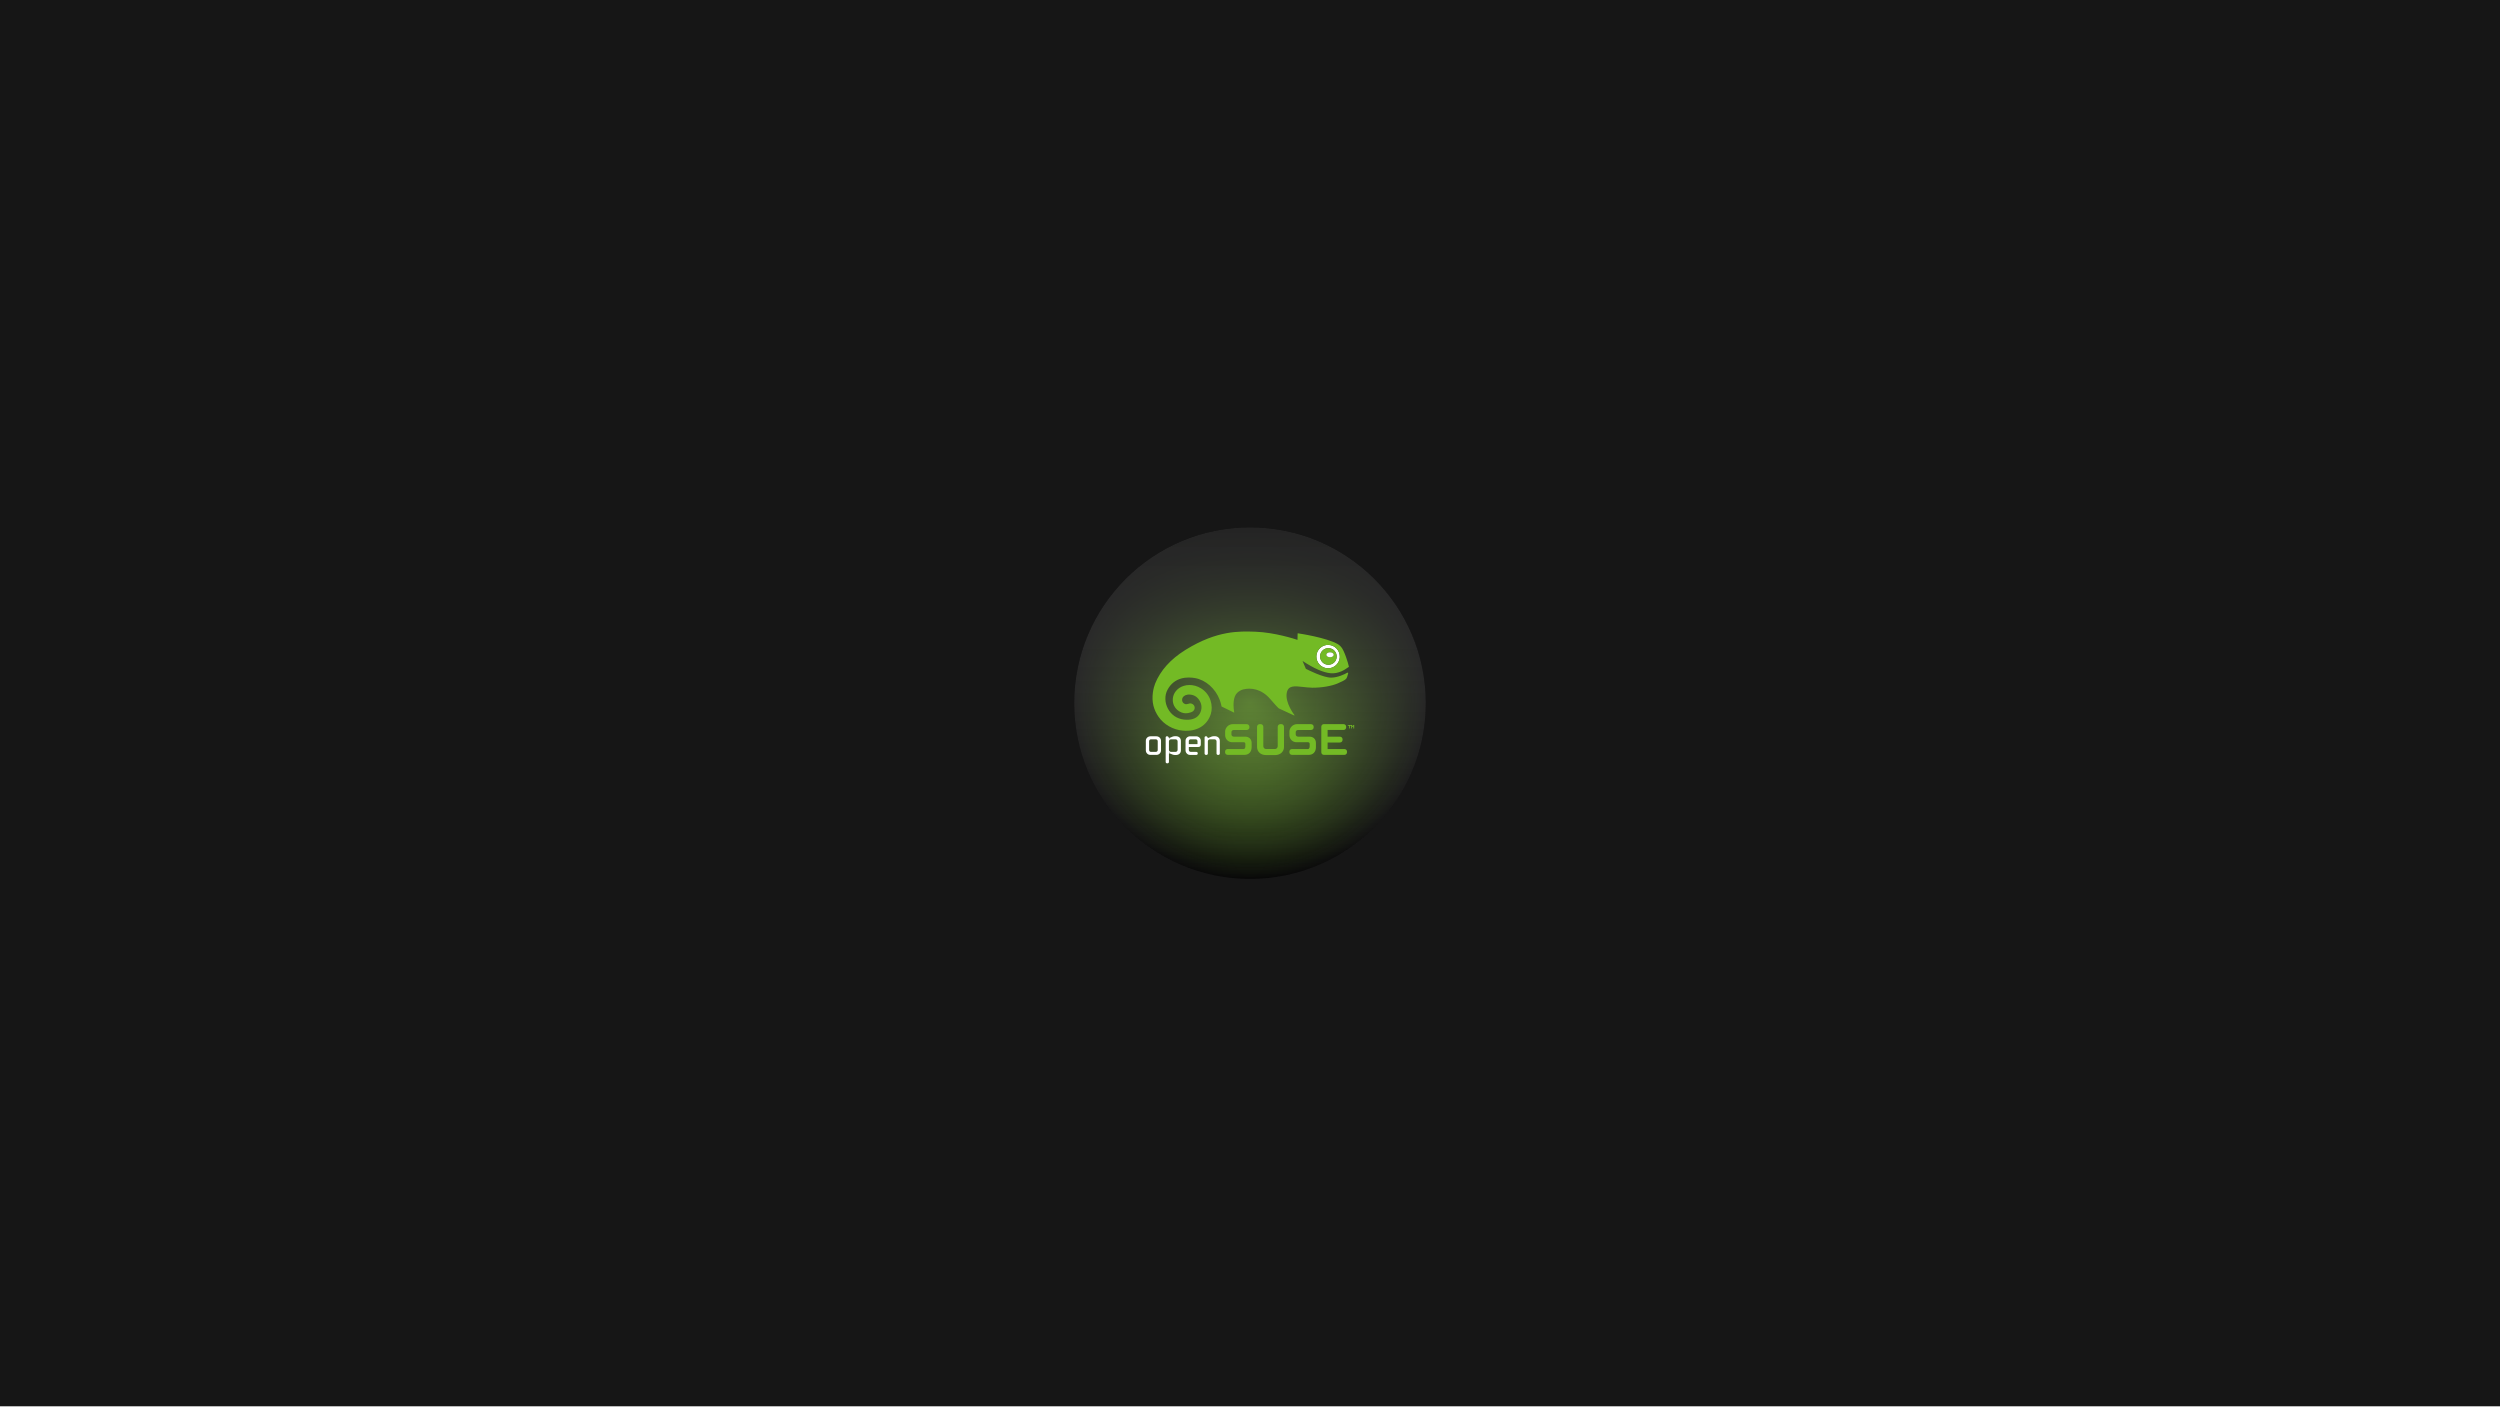
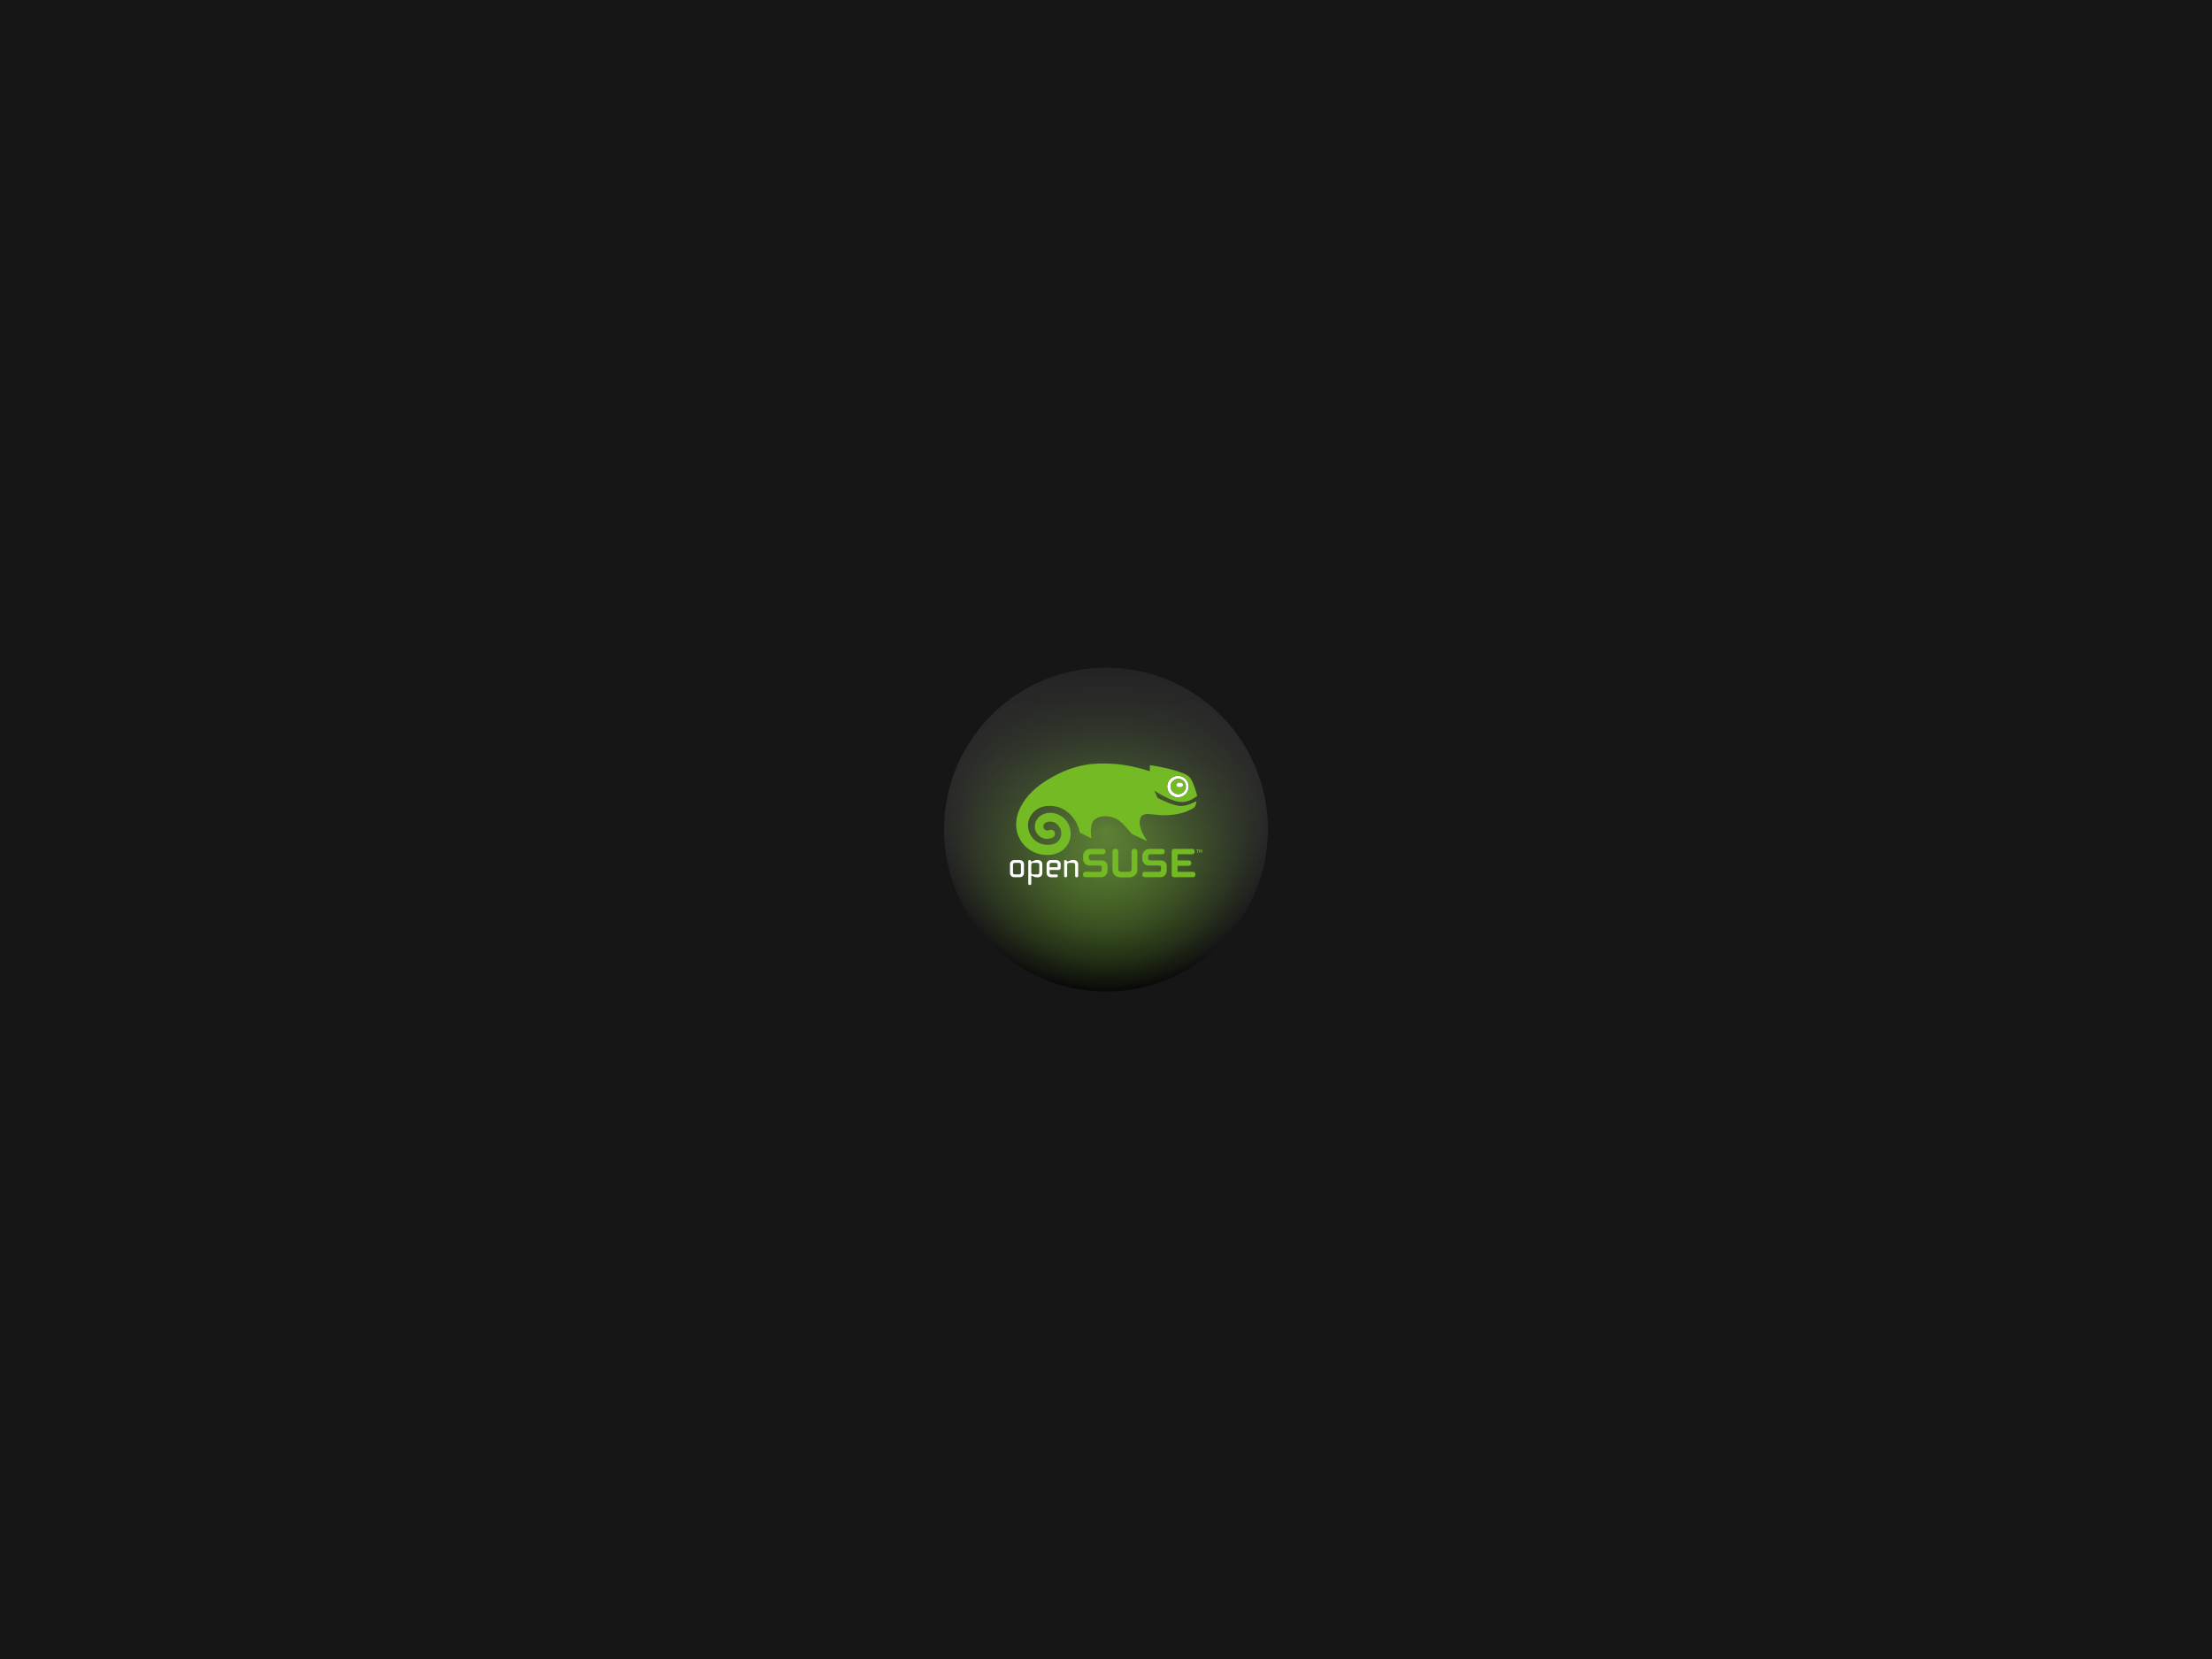
- <svg xmlns="http://www.w3.org/2000/svg" xmlns:ns1="http://www.openswatchbook.org/uri/2009/osb" xmlns:xlink="http://www.w3.org/1999/xlink" id="svg3004" version="1.1" width="1280" height="720" xml:space="preserve">
+ <svg xmlns="http://www.w3.org/2000/svg" xmlns:ns1="http://www.openswatchbook.org/uri/2009/osb" xmlns:xlink="http://www.w3.org/1999/xlink" id="svg3004" version="1.1" width="1024" height="768" xml:space="preserve">
  <defs id="defs3008">
    <linearGradient id="linearGradient4028">
      <stop style="stop-color:#73ba25;stop-opacity:1;" offset="0" id="stop4030" />
      <stop style="stop-color:#73ba25;stop-opacity:0;" offset="1" id="stop4032" />
    </linearGradient>
    <linearGradient id="linearGradient4164">
      <stop style="stop-color:#a80030;stop-opacity:1;" offset="0" id="stop4166" />
      <stop style="stop-color:#a80030;stop-opacity:0;" offset="1" id="stop4168" />
    </linearGradient>
    <linearGradient id="linearGradient5303">
      <stop style="stop-color:#f26711;stop-opacity:1;" offset="0" id="stop5305" />
      <stop style="stop-color:#f26711;stop-opacity:0;" offset="1" id="stop5307" />
    </linearGradient>
    <linearGradient id="linearGradient5267">
      <stop style="stop-color:#666666;stop-opacity:1;" offset="0" id="stop5269" />
      <stop style="stop-color:#666666;stop-opacity:0;" offset="1" id="stop5271" />
    </linearGradient>
    <linearGradient id="linearGradient5251" ns1:paint="solid">
      <stop style="stop-color:#666666;stop-opacity:1;" offset="0" id="stop5253" />
    </linearGradient>
    <linearGradient xlink:href="#linearGradient5267" id="linearGradient5273" x1="-395.365" y1="-212.642" x2="4.763" y2="-212.642" gradientUnits="userSpaceOnUse" />
    <radialGradient xlink:href="#linearGradient5303" id="radialGradient5325" cx="-163.148" cy="-366.263" fx="-163.148" fy="-366.263" r="144.094" gradientTransform="matrix(1,0,0,0.9338842,0,-24.21576)" gradientUnits="userSpaceOnUse" />
    <radialGradient xlink:href="#linearGradient4164" id="radialGradient4170" cx="1447.778" cy="-272.917" fx="1447.778" fy="-272.917" r="223.333" gradientTransform="matrix(1,0,0,0.9751244,0,-6.788974)" gradientUnits="userSpaceOnUse" />
    <radialGradient xlink:href="#linearGradient4164-9" id="radialGradient4170-9" cx="1447.778" cy="-272.917" fx="1447.778" fy="-272.917" r="223.333" gradientTransform="matrix(1,0,0,0.9751244,0,-6.788974)" gradientUnits="userSpaceOnUse" />
    <linearGradient id="linearGradient4164-9">
      <stop style="stop-color:#a80030;stop-opacity:1;" offset="0" id="stop4166-0" />
      <stop style="stop-color:#a80030;stop-opacity:0;" offset="1" id="stop4168-2" />
    </linearGradient>
    <radialGradient r="223.333" fy="-272.917" fx="1447.778" cy="-272.917" cx="1447.778" gradientTransform="matrix(1,0,0,0.9751244,0,-6.788974)" gradientUnits="userSpaceOnUse" id="radialGradient4206" xlink:href="#linearGradient4164-9" />
    <radialGradient xlink:href="#linearGradient4164" id="radialGradient14319" gradientUnits="userSpaceOnUse" gradientTransform="matrix(1,0,0,0.9751244,0,-6.788974)" cx="1447.778" cy="-272.917" fx="1447.778" fy="-272.917" r="223.333" />
    <linearGradient xlink:href="#linearGradient5267" id="linearGradient14321" gradientUnits="userSpaceOnUse" x1="-395.365" y1="-212.642" x2="4.763" y2="-212.642" />
    <linearGradient xlink:href="#linearGradient5267" id="linearGradient14345" gradientUnits="userSpaceOnUse" x1="-395.365" y1="-212.642" x2="4.763" y2="-212.642" />
    <radialGradient xlink:href="#linearGradient4164" id="radialGradient14347" gradientUnits="userSpaceOnUse" gradientTransform="matrix(1,0,0,0.9751244,0,-6.788974)" cx="1447.778" cy="-272.917" fx="1447.778" fy="-272.917" r="223.333" />
    <radialGradient xlink:href="#linearGradient4164" id="radialGradient14931" gradientUnits="userSpaceOnUse" gradientTransform="matrix(1,0,0,0.9751244,0,-6.788974)" cx="1447.778" cy="-272.917" fx="1447.778" fy="-272.917" r="223.333" />
    <linearGradient xlink:href="#linearGradient5267" id="linearGradient14933" gradientUnits="userSpaceOnUse" x1="-395.365" y1="-212.642" x2="4.763" y2="-212.642" />
    <radialGradient xlink:href="#linearGradient4164" id="radialGradient14961" gradientUnits="userSpaceOnUse" gradientTransform="matrix(1,0,0,0.9751244,0,-6.788974)" cx="1447.778" cy="-272.917" fx="1447.778" fy="-272.917" r="223.333" />
    <linearGradient xlink:href="#linearGradient5267" id="linearGradient14963" gradientUnits="userSpaceOnUse" x1="-395.365" y1="-212.642" x2="4.763" y2="-212.642" />
    <linearGradient xlink:href="#linearGradient5267" id="linearGradient14991" gradientUnits="userSpaceOnUse" x1="-395.365" y1="-212.642" x2="4.763" y2="-212.642" />
    <linearGradient xlink:href="#linearGradient5267" id="linearGradient15015" gradientUnits="userSpaceOnUse" x1="-395.365" y1="-212.642" x2="4.763" y2="-212.642" />
    <radialGradient r="125.556" fy="-292.917" fx="-318.889" cy="-292.917" cx="-318.889" gradientTransform="matrix(1,0,0,1.061947,0,18.14526)" gradientUnits="userSpaceOnUse" id="radialGradient3812" xlink:href="#linearGradient3787-8" />
    <linearGradient id="linearGradient3787-8">
      <stop style="stop-color:#000000;stop-opacity:1;" offset="0" id="stop3789-9" />
      <stop style="stop-color:#000000;stop-opacity:0;" offset="1" id="stop3791-4" />
    </linearGradient>
    <linearGradient xlink:href="#linearGradient5267" id="linearGradient3258" gradientUnits="userSpaceOnUse" x1="-395.365" y1="-212.642" x2="4.763" y2="-212.642" />
    <radialGradient xlink:href="#linearGradient4028" id="radialGradient4034" cx="1447.778" cy="-272.917" fx="1447.778" fy="-272.917" r="223.333" gradientTransform="matrix(1,0,0,0.9751244,0,-6.788974)" gradientUnits="userSpaceOnUse" />
    <radialGradient xlink:href="#linearGradient3787-8" id="radialGradient4036" gradientUnits="userSpaceOnUse" gradientTransform="matrix(1,0,0,1.061947,0,18.14526)" cx="-318.889" cy="-292.917" fx="-318.889" fy="-292.917" r="125.556" />
    <radialGradient xlink:href="#linearGradient3787-8" id="radialGradient4104" gradientUnits="userSpaceOnUse" gradientTransform="matrix(1,0,0,1.061947,0,18.14526)" cx="-318.889" cy="-292.917" fx="-318.889" fy="-292.917" r="125.556" />
    <radialGradient xlink:href="#linearGradient4028" id="radialGradient4106" gradientUnits="userSpaceOnUse" gradientTransform="matrix(1,0,0,0.9751244,0,-6.788974)" cx="1447.778" cy="-272.917" fx="1447.778" fy="-272.917" r="223.333" />
    <linearGradient xlink:href="#linearGradient5267" id="linearGradient4108" gradientUnits="userSpaceOnUse" x1="-395.365" y1="-212.642" x2="4.763" y2="-212.642" />
    <linearGradient xlink:href="#linearGradient5267-6" id="linearGradient3070" gradientUnits="userSpaceOnUse" x1="-395.365" y1="-212.642" x2="4.763" y2="-212.642" />
    <linearGradient id="linearGradient5267-6">
      <stop style="stop-color:#666666;stop-opacity:1;" offset="0" id="stop5269-8" />
      <stop style="stop-color:#666666;stop-opacity:0;" offset="1" id="stop5271-6" />
    </linearGradient>
    <radialGradient xlink:href="#linearGradient4028-5" id="radialGradient3072" gradientUnits="userSpaceOnUse" gradientTransform="matrix(1,0,0,0.9751244,0,-6.788974)" cx="1447.778" cy="-272.917" fx="1447.778" fy="-272.917" r="223.333" />
    <linearGradient id="linearGradient4028-5">
      <stop style="stop-color:#73ba25;stop-opacity:1;" offset="0" id="stop4030-5" />
      <stop style="stop-color:#73ba25;stop-opacity:0;" offset="1" id="stop4032-1" />
    </linearGradient>
    <radialGradient xlink:href="#linearGradient3787-8-7" id="radialGradient3074" gradientUnits="userSpaceOnUse" gradientTransform="matrix(1,0,0,1.061947,0,18.14526)" cx="-318.889" cy="-292.917" fx="-318.889" fy="-292.917" r="125.556" />
    <linearGradient id="linearGradient3787-8-7">
      <stop style="stop-color:#000000;stop-opacity:1;" offset="0" id="stop3789-9-7" />
      <stop style="stop-color:#000000;stop-opacity:0;" offset="1" id="stop3791-4-9" />
    </linearGradient>
    <radialGradient r="125.556" fy="-292.917" fx="-318.889" cy="-292.917" cx="-318.889" gradientTransform="matrix(1,0,0,1.061947,0,18.14526)" gradientUnits="userSpaceOnUse" id="radialGradient3116" xlink:href="#linearGradient3787-8-7" />
    <radialGradient xlink:href="#linearGradient3787-8-7" id="radialGradient3131" gradientUnits="userSpaceOnUse" gradientTransform="matrix(1,0,0,1.061947,0,18.14526)" cx="-318.889" cy="-292.917" fx="-318.889" fy="-292.917" r="125.556" />
    <radialGradient xlink:href="#linearGradient4028-5" id="radialGradient3133" gradientUnits="userSpaceOnUse" gradientTransform="matrix(1,0,0,0.9751244,0,-6.788974)" cx="1447.778" cy="-272.917" fx="1447.778" fy="-272.917" r="223.333" />
    <linearGradient xlink:href="#linearGradient5267-6" id="linearGradient3135" gradientUnits="userSpaceOnUse" x1="-395.365" y1="-212.642" x2="4.763" y2="-212.642" />
    <radialGradient xlink:href="#linearGradient3787-8-4" id="radialGradient3841" gradientUnits="userSpaceOnUse" gradientTransform="matrix(1,0,0,1.061947,0,18.14526)" cx="-318.889" cy="-292.917" fx="-318.889" fy="-292.917" r="125.556" />
    <linearGradient id="linearGradient3787-8-4">
      <stop style="stop-color:#000000;stop-opacity:1;" offset="0" id="stop3789-9-8" />
      <stop style="stop-color:#000000;stop-opacity:0;" offset="1" id="stop3791-4-6" />
    </linearGradient>
    <radialGradient xlink:href="#linearGradient4028-57" id="radialGradient3839" gradientUnits="userSpaceOnUse" gradientTransform="matrix(1,0,0,0.9751244,0,-6.788974)" cx="1447.778" cy="-272.917" fx="1447.778" fy="-272.917" r="223.333" />
    <linearGradient id="linearGradient4028-57">
      <stop style="stop-color:#73ba25;stop-opacity:1;" offset="0" id="stop4030-6" />
      <stop style="stop-color:#73ba25;stop-opacity:0;" offset="1" id="stop4032-9" />
    </linearGradient>
    <linearGradient xlink:href="#linearGradient5267-9" id="linearGradient3837" gradientUnits="userSpaceOnUse" x1="-395.365" y1="-212.642" x2="4.763" y2="-212.642" />
    <linearGradient id="linearGradient5267-9">
      <stop style="stop-color:#242424;stop-opacity:1;" offset="0" id="stop5269-4" />
      <stop style="stop-color:#666666;stop-opacity:0;" offset="1" id="stop5271-7" />
    </linearGradient>
    <linearGradient xlink:href="#linearGradient5267-9" id="linearGradient3866" gradientUnits="userSpaceOnUse" x1="-395.365" y1="-212.642" x2="4.763" y2="-212.642" />
    <radialGradient xlink:href="#linearGradient4028-57" id="radialGradient3868" gradientUnits="userSpaceOnUse" gradientTransform="matrix(1,0,0,0.9751244,0,-6.788974)" cx="1447.778" cy="-272.917" fx="1447.778" fy="-272.917" r="223.333" />
    <radialGradient xlink:href="#linearGradient3787-8-4" id="radialGradient3870" gradientUnits="userSpaceOnUse" gradientTransform="matrix(1,0,0,1.061947,0,18.14526)" cx="-318.889" cy="-292.917" fx="-318.889" fy="-292.917" r="125.556" />
    <linearGradient xlink:href="#linearGradient5267-9" id="linearGradient3863" gradientUnits="userSpaceOnUse" x1="-395.365" y1="-212.642" x2="4.763" y2="-212.642" />
    <radialGradient xlink:href="#linearGradient4028-57" id="radialGradient3865" gradientUnits="userSpaceOnUse" gradientTransform="matrix(1,0,0,0.9751244,0,-6.788974)" cx="1447.778" cy="-272.917" fx="1447.778" fy="-272.917" r="223.333" />
    <radialGradient xlink:href="#linearGradient3787-8-4" id="radialGradient3867" gradientUnits="userSpaceOnUse" gradientTransform="matrix(1,0,0,1.061947,0,18.14526)" cx="-318.889" cy="-292.917" fx="-318.889" fy="-292.917" r="125.556" />
  </defs>
-   <g id="g3012" transform="matrix(1.25,0,0,-1.25,0,720)">
-     <rect style="fill:#161616;fill-opacity:1;stroke:none" id="rect3036" width="1024" height="576" x="0" y="-576" transform="scale(1,-1)" />
-     <g id="g3869" transform="matrix(1.125,0,0,1.125,224,71.99998)">
+   <g id="g3012" transform="matrix(1.25,0,0,-1.25,0,768)">
+     <rect style="fill:#161616;fill-opacity:1;stroke:none" id="rect3036" width="819.2" height="614.4" x="0" y="-614.4" transform="scale(1,-1)" />
+     <g id="g3869" transform="matrix(0.9375001,0,0,0.9375001,169.6,127.2)">
      <path transform="matrix(0.6446042,0,0,-0.5973332,342.1007,-9.706629)" d="m -34.286,-337.679 c 0,59.173 -44.452,107.143 -99.286,107.143 -54.834,0 -99.286,-47.969 -99.286,-107.143 0,-59.173 44.452,-107.143 99.286,-107.143 54.834,0 99.286,47.969 99.286,107.143 z" id="path3219" style="fill:#080808;fill-opacity:1;fill-rule:nonzero;stroke:none" />
      <path transform="matrix(0,0.5097344,0.4799999,0,396.6,354.5486)" d="m -193.333,-292.917 c 0,73.638 -56.213,133.333 -125.556,133.333 -69.342,0 -125.556,-59.695 -125.556,-133.333 0,-73.638 56.213,-133.333 125.556,-133.333 69.342,0 125.556,59.695 125.556,133.333 z" id="path5277-0" style="opacity:0.75;fill:url(#radialGradient3867);fill-opacity:1;fill-rule:evenodd;stroke:none" />
      <path transform="matrix(0.2865671,0,0,-0.2938775,-158.8855,111.7959)" d="m 1671.111,-272.917 c 0,120.275 -99.99,217.778 -223.333,217.778 -123.344,0 -223.333,-97.502 -223.333,-217.778 0,-120.275 99.99,-217.778 223.333,-217.778 123.344,0 223.333,97.502 223.333,217.778 z" id="path4162" style="fill:url(#radialGradient3865);fill-opacity:1;fill-rule:nonzero;stroke:none" />
      <path transform="matrix(0,-0.319897,-0.3445044,0,182.7439,129.5238)" d="m 4.763,-212.642 c 0,102.6 -89.572,185.774 -200.064,185.774 -110.493,0 -200.064,-83.174 -200.064,-185.774 0,-102.6 89.572,-185.774 200.064,-185.774 110.493,0 200.064,83.174 200.064,185.774 z" id="path3806" style="fill:url(#linearGradient3863);fill-opacity:1;fill-rule:evenodd;stroke:none" />
      <g transform="matrix(0.5577374,0,0,0.5577356,-655.183,-31.97464)" id="g4068">
        <path style="fill:#73ba25" d="m 1700.263,385.204 c 0,-0.104 -0.088,-0.192 -0.197,-0.192 h -0.088 c -0.104,0 -0.192,0.088 -0.192,0.192 v 1.631 h -0.92 v -1.631 c 0,-0.104 -0.093,-0.192 -0.203,-0.192 h -0.082 c -0.104,0 -0.192,0.088 -0.192,0.192 v 1.631 h -0.69 c -0.099,0 -0.181,0.071 -0.181,0.181 v 0.093 c 0,0.11 0.082,0.175 0.181,0.175 h 2.414 c 0.093,0 0.159,-0.033 0.192,-0.088 l 0.454,-0.684 0.455,0.684 c 0.038,0.049 0.093,0.088 0.192,0.088 h 0.307 v -2.097 c 0,-0.099 -0.093,-0.192 -0.203,-0.192 l -0.027,0.016 h -0.088 c -0.104,0 -0.192,0.088 -0.192,0.192 v 1.369 l -0.301,-0.46 c -0.033,-0.044 -0.093,-0.066 -0.148,-0.066 h -0.033 c -0.055,0 -0.12,0.022 -0.153,0.066 l -0.307,0.46 v -1.368 z" id="path3135" />
        <path style="fill:#73ba25" d="m 1697.033,369.928 v -0.443 c 0,-0.975 -0.74,-1.686 -1.764,-1.686 h -13.32 c -0.969,0 -1.692,0.728 -1.692,1.686 v 16.71 c 0,0.964 0.75,1.686 1.725,1.686 l 0.01,-0.016 h 12.729 c 1.024,0 1.768,-0.706 1.768,-1.68 v -0.444 c 0,-0.974 -0.745,-1.68 -1.768,-1.68 0,0 -9.866,0 -10.353,0 0,-0.439 0,-3.942 0,-4.375 0.488,0 7.988,0 7.988,0 1.024,0 1.768,-0.718 1.768,-1.692 v -0.439 c 0,-0.98 -0.745,-1.686 -1.768,-1.686 0,0 -7.5,0 -7.988,0 0,-0.439 0,-3.827 0,-4.26 0.488,0 10.906,0 10.906,0 1.029,-5.5e-4 1.763,-0.718 1.763,-1.681 z" id="path3137" />
        <path style="fill:#ffffff" d="m 1684.938,439.592 c 4.21,-0.148 7.512,-3.696 7.369,-7.9 -0.077,-2.037 -0.93,-3.92 -2.42,-5.311 -1.489,-1.396 -3.427,-2.119 -5.475,-2.048 -4.205,0.153 -7.5,3.696 -7.363,7.9 0.071,2.037 0.925,3.926 2.42,5.316 1.489,1.391 3.432,2.113 5.469,2.042 z m 5.371,-7.742 c 0.099,2.995 -2.245,5.513 -5.24,5.617 -1.45,0.055 -2.831,-0.46 -3.887,-1.451 -1.057,-0.986 -1.676,-2.327 -1.72,-3.778 -0.099,-2.995 2.245,-5.513 5.235,-5.623 1.456,-0.044 2.836,0.471 3.898,1.456 1.057,0.991 1.67,2.332 1.714,3.778 z" id="path3139" />
        <path style="fill:#73ba25" d="m 1685.07,437.468 c 2.995,-0.104 5.338,-2.623 5.24,-5.617 -0.044,-1.445 -0.657,-2.787 -1.714,-3.778 -1.062,-0.986 -2.442,-1.5 -3.898,-1.456 -2.989,0.11 -5.333,2.628 -5.235,5.623 0.044,1.451 0.662,2.792 1.72,3.778 1.057,0.991 2.436,1.506 3.887,1.451 z m 3.296,-4.331 c 0,0.892 -1.079,1.61 -2.409,1.61 -1.33,0 -2.404,-0.717 -2.404,-1.61 0,-0.881 1.073,-1.604 2.404,-1.604 1.33,0 2.409,0.723 2.409,1.604 z" id="path3141" />
        <path style="fill:#ffffff" d="m 1685.957,434.747 c 1.33,0 2.409,-0.717 2.409,-1.61 0,-0.881 -1.079,-1.604 -2.409,-1.604 -1.33,0 -2.404,0.723 -2.404,1.604 0,0.892 1.073,1.61 2.404,1.61 z" id="path3143" />
        <path style="fill:#73ba25" d="m 1676.748,375.518 v -2.677 c 0,-3.067 -1.829,-5.042 -4.681,-5.042 h -10.879 c -1.024,0 -1.763,0.717 -1.763,1.686 v 0.443 c 0,0.97 0.739,1.681 1.763,1.681 h 10.321 c 1.122,0 1.155,1.538 1.155,1.708 v 1.604 c 0,0.526 -0.208,1.144 -1.155,1.144 h -7.562 c -2.152,0 -4.484,1.763 -4.484,4.604 v 2.48 c 0,1.938 1.829,4.73 5.124,4.73 v -0.022 h 8.881 c 1.035,0 1.801,-0.728 1.801,-1.681 v -0.443 c 0,-0.964 -0.762,-1.686 -1.764,-1.686 h -8.245 c -1.084,0 -1.703,-0.531 -1.703,-1.462 v -1.473 c 0,-0.602 0.504,-1.428 1.627,-1.428 h 7.446 c 2.053,-5.5e-4 4.117,-1.293 4.117,-4.167 z" id="path3145" />
        <path style="fill:#73ba25" d="m 1654.141,387.881 c 0.992,0 1.764,-0.777 1.764,-1.768 v -13.156 c 0,-3.061 -2.404,-5.278 -5.721,-5.278 h -6.149 c -3.318,0 -5.721,2.218 -5.721,5.278 v 13.156 c 0,0.991 0.783,1.768 1.763,1.768 h 0.558 c 0.986,0 1.768,-0.794 1.768,-1.768 v -12.67 c 0,-1.013 0.816,-1.829 1.823,-1.829 h 5.754 c 1.002,0 1.823,0.816 1.823,1.829 v 12.669 c 0,0.974 0.794,1.768 1.768,1.768 h 0.012 0.557 z" id="path3147" />
        <path style="fill:#73ba25" d="m 1634.782,375.518 v -2.677 c 0,-3.067 -1.84,-5.042 -4.681,-5.042 h -10.884 c -1.029,0 -1.768,0.717 -1.768,1.686 v 0.443 c 0,0.97 0.745,1.681 1.768,1.681 h 10.32 c 1.117,0 1.144,1.538 1.144,1.708 v 1.604 c 0,0.526 -0.197,1.144 -1.144,1.144 h -7.561 c -2.163,0 -4.484,1.763 -4.484,4.604 v 2.48 c 0,1.938 1.823,4.73 5.125,4.73 l 0.011,-0.022 h 8.886 c 1.029,0 1.801,-0.728 1.801,-1.681 v -0.443 c 0,-0.964 -0.761,-1.686 -1.768,-1.686 h -8.245 c -1.09,0 -1.708,-0.531 -1.708,-1.462 v -1.473 c 0,-0.602 0.504,-1.428 1.626,-1.428 h 7.441 c 2.053,-5.5e-4 4.123,-1.293 4.123,-4.167 z" id="path3149" />
        <path style="fill:#73ba25" d="m 1697.115,421.382 0.559,0.104 c 0.153,-0.12 0.131,-0.367 0.082,-0.586 -0.103,-0.509 -0.35,-1.434 -0.52,-1.872 l -0.142,-0.361 c -0.197,-0.537 -0.394,-1.046 -0.772,-1.352 -1.04,-0.947 -2.704,-1.703 -5.31,-2.842 -4.03,-1.763 -10.561,-2.874 -16.628,-2.836 -2.174,0.049 -4.277,0.29 -6.122,0.498 -5.65,0.646 -9.734,1.106 -10.583,-4.03 -1.073,-6.439 4.983,-14.257 5.043,-14.328 l -0.01,-0.214 -0.197,-0.049 c 0,0 -9.652,4.446 -9.889,4.577 l -0.307,0.218 -0.246,0.236 c -0.728,0.7 -2.19,2.272 -5.157,5.71 -5.754,6.652 -12.489,7.528 -17.679,6.263 -1.265,-0.301 -2.874,-1.226 -3.92,-2.267 -2.71,-2.672 -2.404,-8.054 -2.25,-10.014 0.181,-2.217 0.296,-2.382 0.345,-2.562 l -0.033,-0.224 -0.192,-0.022 -0.11,0.077 -7.917,3.871 -0.301,1.292 c -0.203,0.854 -0.438,1.801 -0.887,2.989 -2.831,7.462 -9.193,13.074 -16.201,14.284 -4.736,0.816 -13.37,0.909 -17.942,-7.72 -1.911,-3.603 -1.796,-8.295 0.301,-12.248 2.135,-4.047 5.951,-6.641 10.468,-7.139 4.479,-0.488 7.846,0.547 9.735,2.995 1.905,2.469 2.261,5.831 0.909,8.568 -1.451,2.94 -3.641,4.5 -6.685,4.757 -2.316,0.208 -4.035,-0.756 -4.654,-1.741 -0.181,-0.307 -0.509,-0.877 -0.515,-1.686 v -0.027 c 0,-2.206 2.02,-2.809 2.431,-2.837 0.126,0 0.734,0.016 1.538,0.219 l 0.389,0.125 0.268,0.094 0.197,0.038 c 1.467,0.268 2.88,-0.597 3.291,-2.026 0.071,-0.262 0.11,-0.526 0.11,-0.788 0,-0.947 -0.482,-1.829 -1.281,-2.365 l 0.033,0.011 -0.088,-0.049 -0.131,-0.082 c -0.422,-0.268 -0.81,-0.416 -1.221,-0.542 -1.15,-0.377 -2.168,-0.553 -3.192,-0.553 -3.493,0.005 -8.36,3.011 -8.426,8.656 -0.033,3.186 1.566,6.088 4.38,7.955 3.241,2.141 8.842,2.869 14.038,-0.318 6.395,-3.915 8.065,-11.579 6.395,-16.808 -2.425,-7.572 -9.247,-11.618 -18.254,-10.813 -6.378,0.569 -12.302,3.937 -15.828,9.006 -1.566,2.245 -2.727,4.747 -3.351,7.243 -1.44,5.71 0.016,11.777 1.101,14.465 3.449,8.546 10.052,15.899 19.606,21.862 l 0.602,0.378 c 20.323,12.489 34.706,11.985 45.235,11.619 12.418,-0.433 25.661,-4.714 27.49,-5.322 0.01,0.411 0.077,4.112 0.077,4.112 l 0.055,0.126 0.142,0.038 c 0.833,-0.115 18.675,-2.765 26.193,-7.145 0.93,-0.547 1.39,-1.117 1.966,-1.708 2.075,-2.146 4.824,-11.087 5.114,-12.932 l -0.11,-0.186 c -0.11,-0.038 -0.367,-0.23 -0.712,-0.46 -1.752,-1.226 -5.853,-4.095 -11.109,-3.624 -4.725,0.416 -10.895,3.126 -18.336,8.026 0.329,-0.772 1.878,-4.44 2.141,-5.059 l 0.099,-0.12 c 1.079,-0.558 11.416,-5.825 16.546,-5.721 4.138,0.082 8.556,2.102 10.324,3.165 z m -4.807,10.309 c 0.143,4.205 -3.159,7.753 -7.369,7.9 -2.037,0.071 -3.98,-0.652 -5.469,-2.042 -1.495,-1.391 -2.349,-3.28 -2.42,-5.316 -0.137,-4.205 3.159,-7.747 7.363,-7.9 2.048,-0.071 3.986,0.652 5.475,2.048 1.489,1.391 2.343,3.274 2.42,5.311 z" id="path3151" />
        <path style="fill:#ffffff;fill-opacity:1" d="m 1607.5,379.247 c 0.712,0.339 1.599,0.756 2.77,0.756 h 0.361 c 2.048,0 3.373,-1.221 3.373,-3.099 v -8.223 c 0,-0.498 -0.405,-0.903 -0.892,-0.903 h -0.35 c -0.498,0 -0.892,0.405 -0.892,0.903 v 7.928 c 0,0.745 -0.608,1.352 -1.347,1.352 h -2.973 c -0.745,0 -1.347,-0.607 -1.347,-1.352 v -7.928 c 0,-0.498 -0.405,-0.903 -0.892,-0.903 h -0.35 c -0.498,0 -0.892,0.405 -0.892,0.903 v 10.479 c 0,0.448 0.301,0.766 0.717,0.766 h 0.345 c 0.329,0 0.569,-0.142 0.701,-0.422 l 0.246,-0.449 c 0.104,-0.186 0.159,-0.197 0.296,-0.197 0.307,0 0.684,0.186 1.128,0.389 z" id="path3153" />
        <path style="fill:#ffffff;fill-opacity:1" d="M 1601.603,377.018 V 374.593 c 0,-1.035 -0.602,-1.649 -1.599,-1.649 0,0 -5.946,0 -6.225,0 0,-0.252 0,-1.829 0,-1.829 0,-0.903 0.509,-1.374 1.478,-1.374 h 3.449 c 0.515,0 0.892,-0.356 0.892,-0.843 v -0.274 c 0,-0.493 -0.378,-0.849 -0.892,-0.849 h -4.205 c -1.555,0 -2.869,1.38 -2.869,3 v 6.259 c 0,1.599 1.352,2.89 3.017,2.89 l 0.01,-0.011 h 3.926 c 1.664,5.5e-4 3.022,-1.303 3.022,-2.896 z m -2.157,-2.212 c 0,0.252 0,1.944 0,1.944 0,0.679 -0.526,1.205 -1.199,1.205 h -3.274 c -0.679,0 -1.199,-0.537 -1.199,-1.205 0,0 0,-1.692 0,-1.944 0.263,0 5.409,0 5.672,0 z" id="path3155" />
        <path style="fill:#ffffff;fill-opacity:1" d="m 1580.793,371.1 c 0,-0.514 0.285,-0.958 0.706,-1.188 l -0.504,-1.111 c -0.093,0 -0.197,-0.165 -0.197,-0.318 v -5.305 c 0,-0.487 -0.4,-0.892 -0.892,-0.892 h -0.35 c -0.504,0 -0.892,0.4 -0.892,0.892 v 15.982 c 0,0.426 0.318,0.766 0.695,0.766 h 0.4 c 0.339,0 0.613,-0.262 0.673,-0.399 l 0.263,-0.52 c 0.066,-0.093 0.181,-0.148 0.301,-0.148 l 0.498,-1.073 c -0.421,-0.224 -0.701,-0.668 -0.701,-1.189 v -5.497 z" id="path3157" />
        <path style="fill:#ffffff;fill-opacity:1" d="m 1585.238,379.997 c 2.053,0 3.373,-1.22 3.373,-3.098 v -6.1 c 0,-1.91 -1.292,-3.093 -3.373,-3.093 h -0.367 c -1.177,0 -2.064,0.405 -2.77,0.728 -0.438,0.202 -0.81,0.367 -1.106,0.367 l 0.504,1.111 c 0.192,-0.103 0.411,-0.164 0.641,-0.164 h 2.973 c 0.75,0 1.347,0.608 1.347,1.352 v 5.497 c 0,0.756 -0.591,1.347 -1.347,1.347 h -2.973 c -0.235,0 -0.454,-0.06 -0.646,-0.158 l -0.498,1.073 c 0.296,0 0.668,0.175 1.095,0.383 0.717,0.339 1.599,0.762 2.776,0.762 v -0.006 h 0.372 z" id="path3159" />
        <path style="fill:#ffffff;fill-opacity:1" d="m 1575.624,377.035 v -6.308 c 0,-1.621 -1.314,-2.94 -2.924,-2.94 h -4.074 c -1.604,0 -2.913,1.319 -2.913,2.94 v 6.308 c 0,1.599 1.352,2.89 3.017,2.89 h 3.876 c 1.664,5.5e-4 3.017,-1.297 3.017,-2.89 z m -2.146,-6.061 v 5.749 c 0,0.668 -0.564,1.232 -1.226,1.232 h -3.175 c -0.673,0 -1.226,-0.553 -1.226,-1.232 v -5.749 c 0,-0.69 0.526,-1.226 1.199,-1.226 h 3.203 c 0.679,0 1.226,0.553 1.226,1.226 z" id="path3161" />
      </g>
    </g>
  </g>
</svg>
